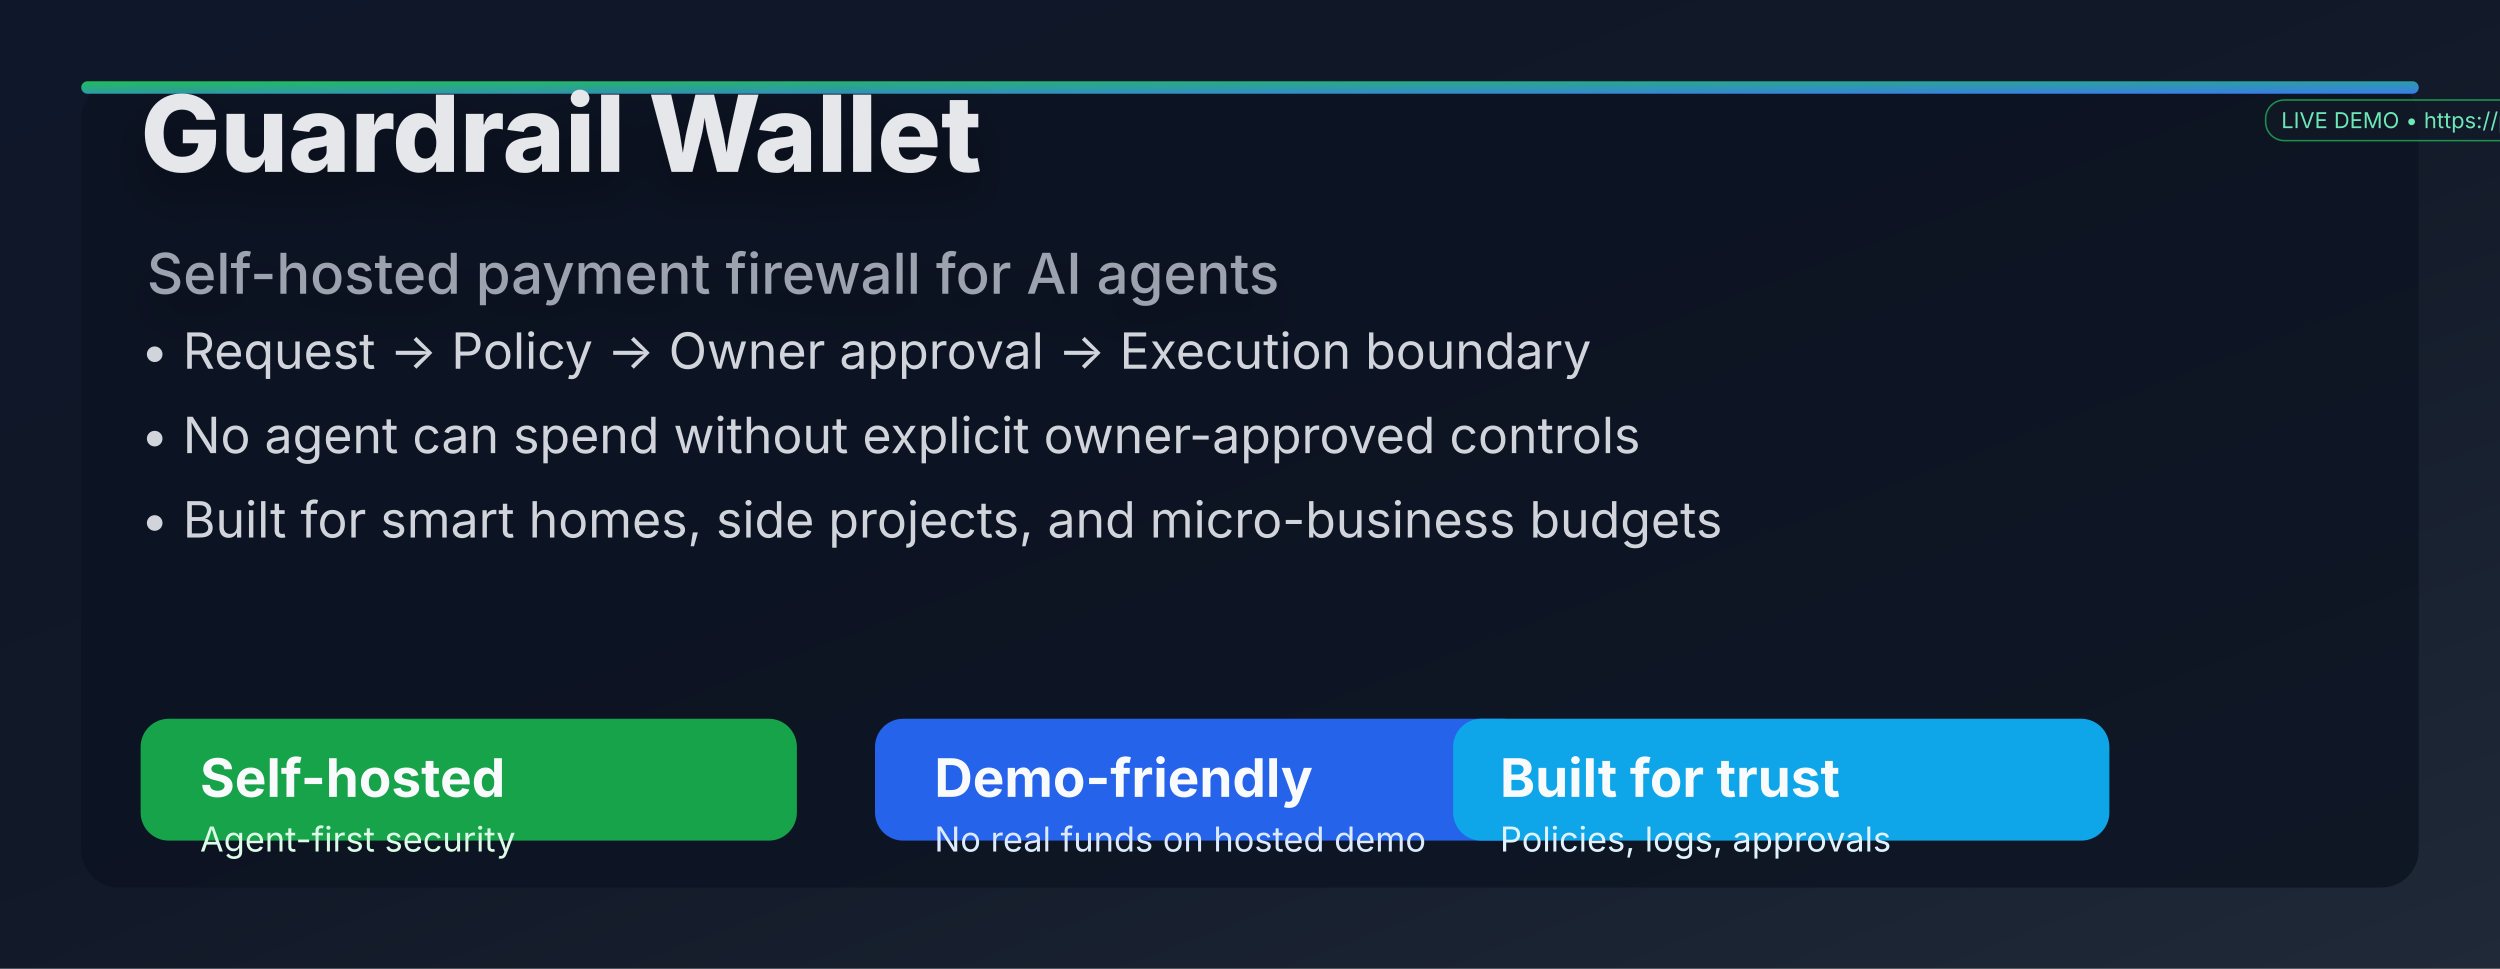
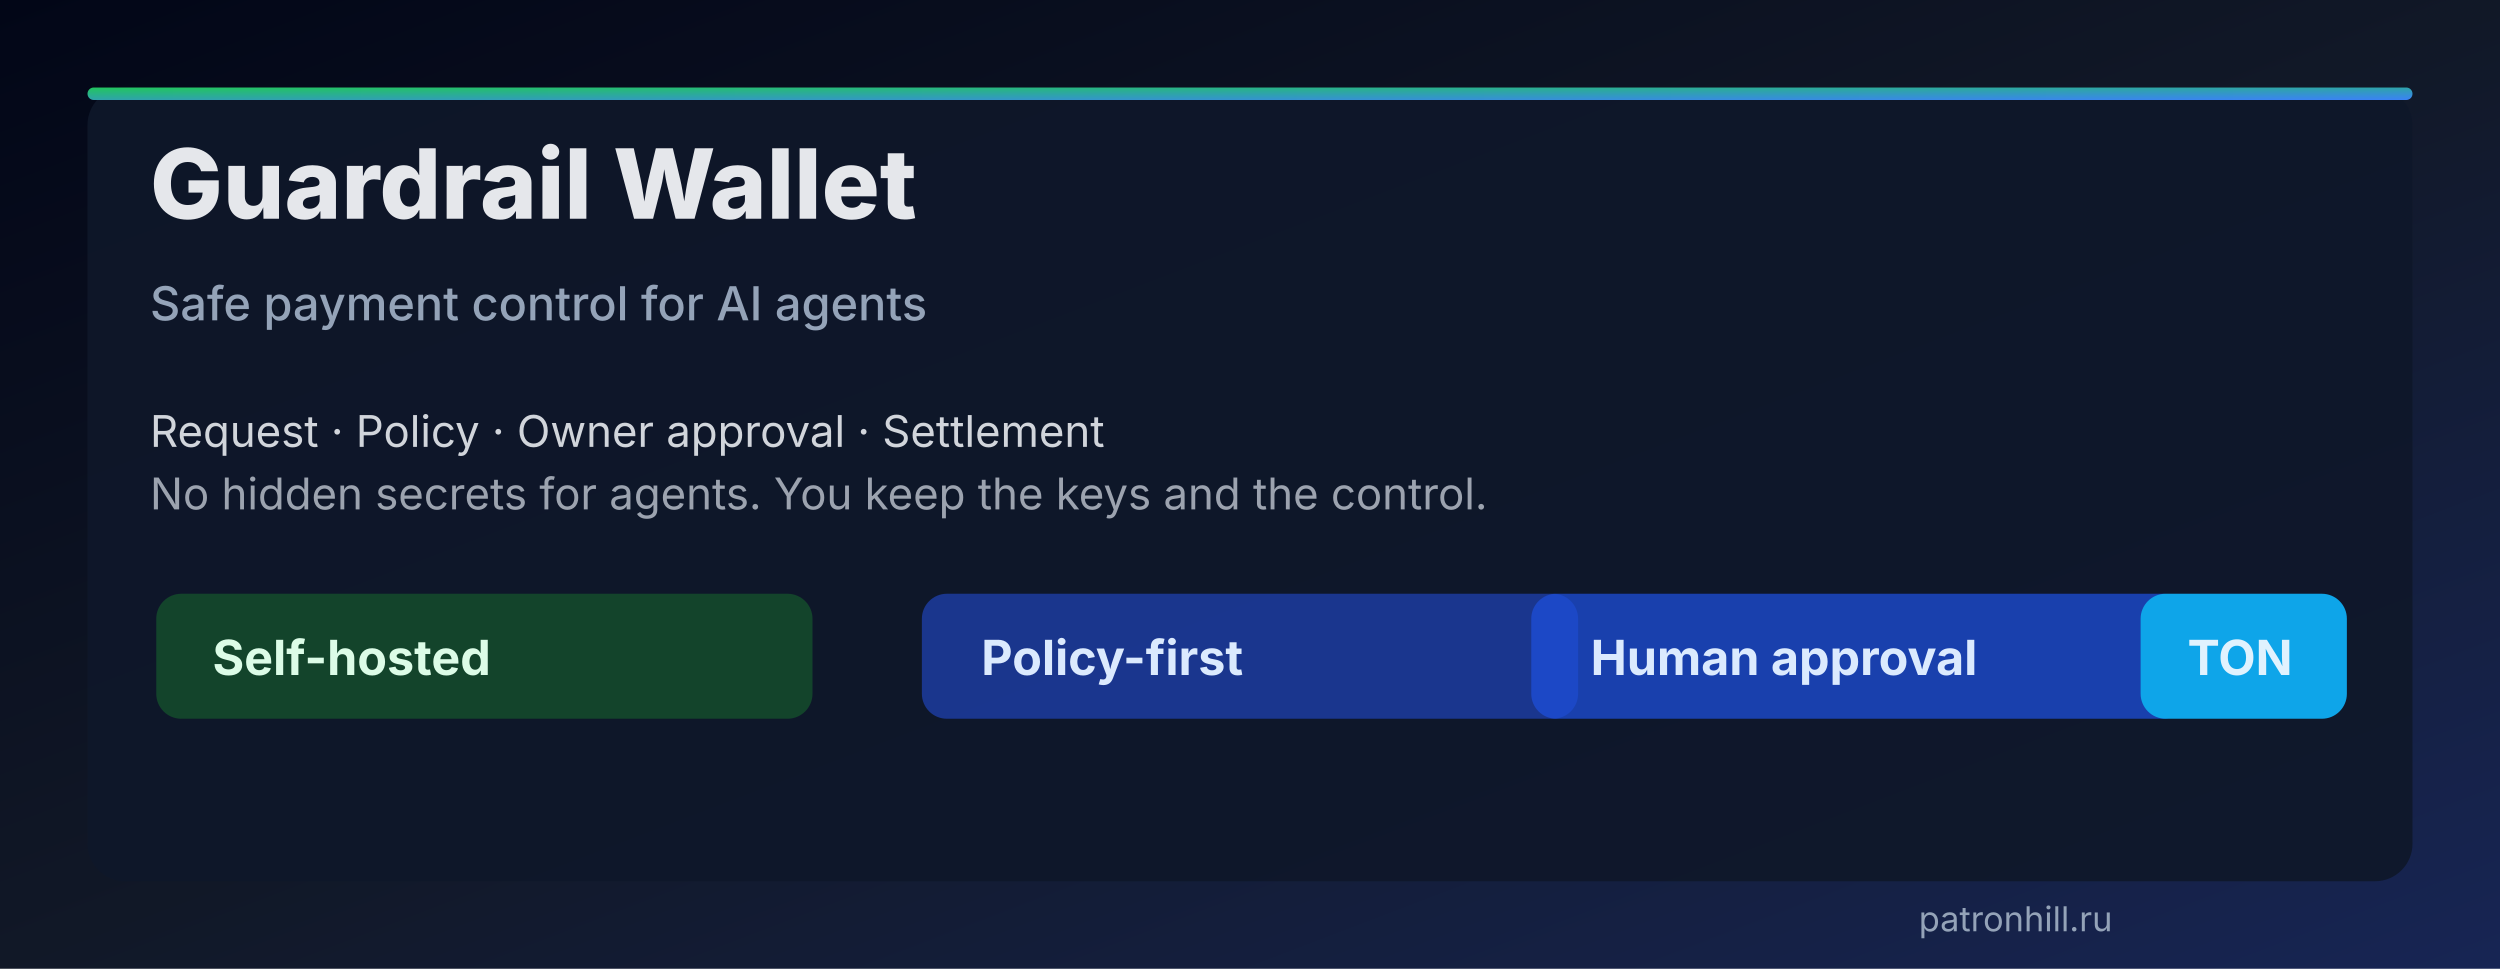
<svg xmlns="http://www.w3.org/2000/svg" width="1600" height="620" viewBox="0 0 1600 620" role="img" aria-labelledby="title desc">
  <defs>
-     <linearGradient id="bg" x1="0" x2="1" y1="0" y2="1">
-       <stop offset="0%" stop-color="#0f172a" />
-       <stop offset="45%" stop-color="#111827" />
-       <stop offset="100%" stop-color="#1f2937" />
+     <linearGradient id="bg" x1="0" y1="0" x2="1" y2="1">
+       <stop offset="0%" stop-color="#020617" />
+       <stop offset="50%" stop-color="#111827" />
+       <stop offset="100%" stop-color="#172554" />
    </linearGradient>
-     <linearGradient id="line" x1="0" x2="1" y1="0" y2="1">
-       <stop offset="0%" stop-color="#22c55e" stop-opacity="0.95" />
-       <stop offset="100%" stop-color="#3b82f6" stop-opacity="0.95" />
+     <linearGradient id="accent" x1="0" y1="0" x2="1" y2="1">
+       <stop offset="0%" stop-color="#22c55e" />
+       <stop offset="100%" stop-color="#3b82f6" />
    </linearGradient>
-     <filter id="shadow" x="-20%" y="-20%" width="140%" height="140%">
-       <feDropShadow dx="0" dy="16" stdDeviation="14" flood-color="#000000" flood-opacity="0.35" />
-     </filter>
  </defs>
  <rect width="1600" height="620" fill="url(#bg)" />
-   <rect x="52" y="52" width="1496" height="516" rx="24" fill="#0b1220" fill-opacity="0.75" />
-   <rect x="52" y="52" width="1496" height="8" rx="4" fill="url(#line)" />
-   <g transform="translate(90 110)" fill="#e5e7eb" filter="url(#shadow)">
-     <text x="0" y="0" font-size="68" font-weight="800" font-family="Inter, 'Segoe UI', Arial, sans-serif">Guardrail Wallet</text>
-     <text x="4" y="78" font-size="36" font-weight="500" font-family="Inter, 'Segoe UI', Arial, sans-serif" fill="#9ca3af">Self-hosted payment firewall for AI agents</text>
+   <rect x="56" y="56" width="1488" height="508" rx="24" fill="#0f172a" fill-opacity="0.92" />
+   <rect x="56" y="56" width="1488" height="8" rx="4" fill="url(#accent)" />
+   <text x="96" y="140" fill="#e5e7eb" font-size="62" font-family="Inter, 'Segoe UI', Arial, sans-serif" font-weight="800">Guardrail Wallet</text>
+   <text x="96" y="205" fill="#94a3b8" font-size="30" font-family="Inter, 'Segoe UI', Arial, sans-serif" font-weight="500">Safe payment control for AI agents</text>
+   <text x="96" y="286" fill="#d1d5db" font-size="28" font-family="Inter, 'Segoe UI', Arial, sans-serif">Request · Policy · Owner approval · Settlement</text>
+   <text x="96" y="326" fill="#9ca3af" font-size="28" font-family="Inter, 'Segoe UI', Arial, sans-serif">No hidden secrets for agents. You keep the keys and the control.</text>
+   <g transform="translate(100 380)" font-family="Inter, 'Segoe UI', Arial, sans-serif">
+     <rect x="0" y="0" width="420" height="80" rx="16" fill="#14532d" fill-opacity="0.75" />
+     <text x="36" y="52" fill="#dcfce7" font-size="31" font-weight="700">Self-hosted</text>
+     <rect x="490" y="0" width="420" height="80" rx="16" fill="#1e40af" fill-opacity="0.75" />
+     <text x="528" y="52" fill="#dbeafe" font-size="31" font-weight="700">Policy-first</text>
+     <rect x="880" y="0" width="420" height="80" rx="16" fill="#1d4ed8" fill-opacity="0.75" />
+     <text x="918" y="52" fill="#dbeafe" font-size="31" font-weight="700">Human approval</text>
+     <rect x="1270" y="0" width="132" height="80" rx="16" fill="#0ea5e9" />
+     <text x="1300" y="52" fill="#e0f2fe" font-size="31" font-weight="700">TON</text>
  </g>
-   <g transform="translate(90 236)" fill="#d1d5db" font-family="Inter, 'Segoe UI', Arial, sans-serif" font-size="32">
-     <text x="0" y="0">• Request → Policy → Owner approval → Execution boundary</text>
-     <text x="0" y="54">• No agent can spend without explicit owner-approved controls</text>
-     <text x="0" y="108">• Built for smart homes, side projects, and micro-business budgets</text>
-   </g>
-   <g transform="translate(90 490)" font-family="Inter, 'Segoe UI', Arial, sans-serif">
-     <rect x="0" y="-30" width="420" height="78" rx="18" fill="#16a34a" />
-     <text x="38" y="20" font-size="34" fill="#f9fafb" font-weight="700">Self-hosted</text>
-     <text x="38" y="55" font-size="22" fill="#dcfce7">Agent-first security</text>
-     <rect x="470" y="-30" width="420" height="78" rx="18" fill="#2563eb" />
-     <text x="508" y="20" font-size="34" fill="#f9fafb" font-weight="700">Demo-friendly</text>
-     <text x="508" y="55" font-size="22" fill="#dbeafe">No real funds on hosted demo</text>
-     <rect x="840" y="-30" width="420" height="78" rx="18" fill="#0ea5e9" />
-     <text x="870" y="20" font-size="34" fill="#f9fafb" font-weight="700">Built for trust</text>
-     <text x="870" y="55" font-size="22" fill="#e0f2fe">Policies, logs, approvals</text>
-   </g>
-   <g transform="translate(90 56)" font-size="14" font-family="Inter, 'Segoe UI', Arial, sans-serif">
-     <rect x="1360" y="8" width="186" height="26" rx="12" fill="#111827" stroke="#22c55e" opacity="0.7" />
-     <text x="1370" y="26" fill="#6ee7b7">LIVE DEMO • https://patronhill.ru</text>
-   </g>
+   <text x="1228" y="596" fill="#94a3b8" font-size="22" font-family="Inter, 'Segoe UI', Arial, sans-serif">patronhill.ru</text>
</svg>
